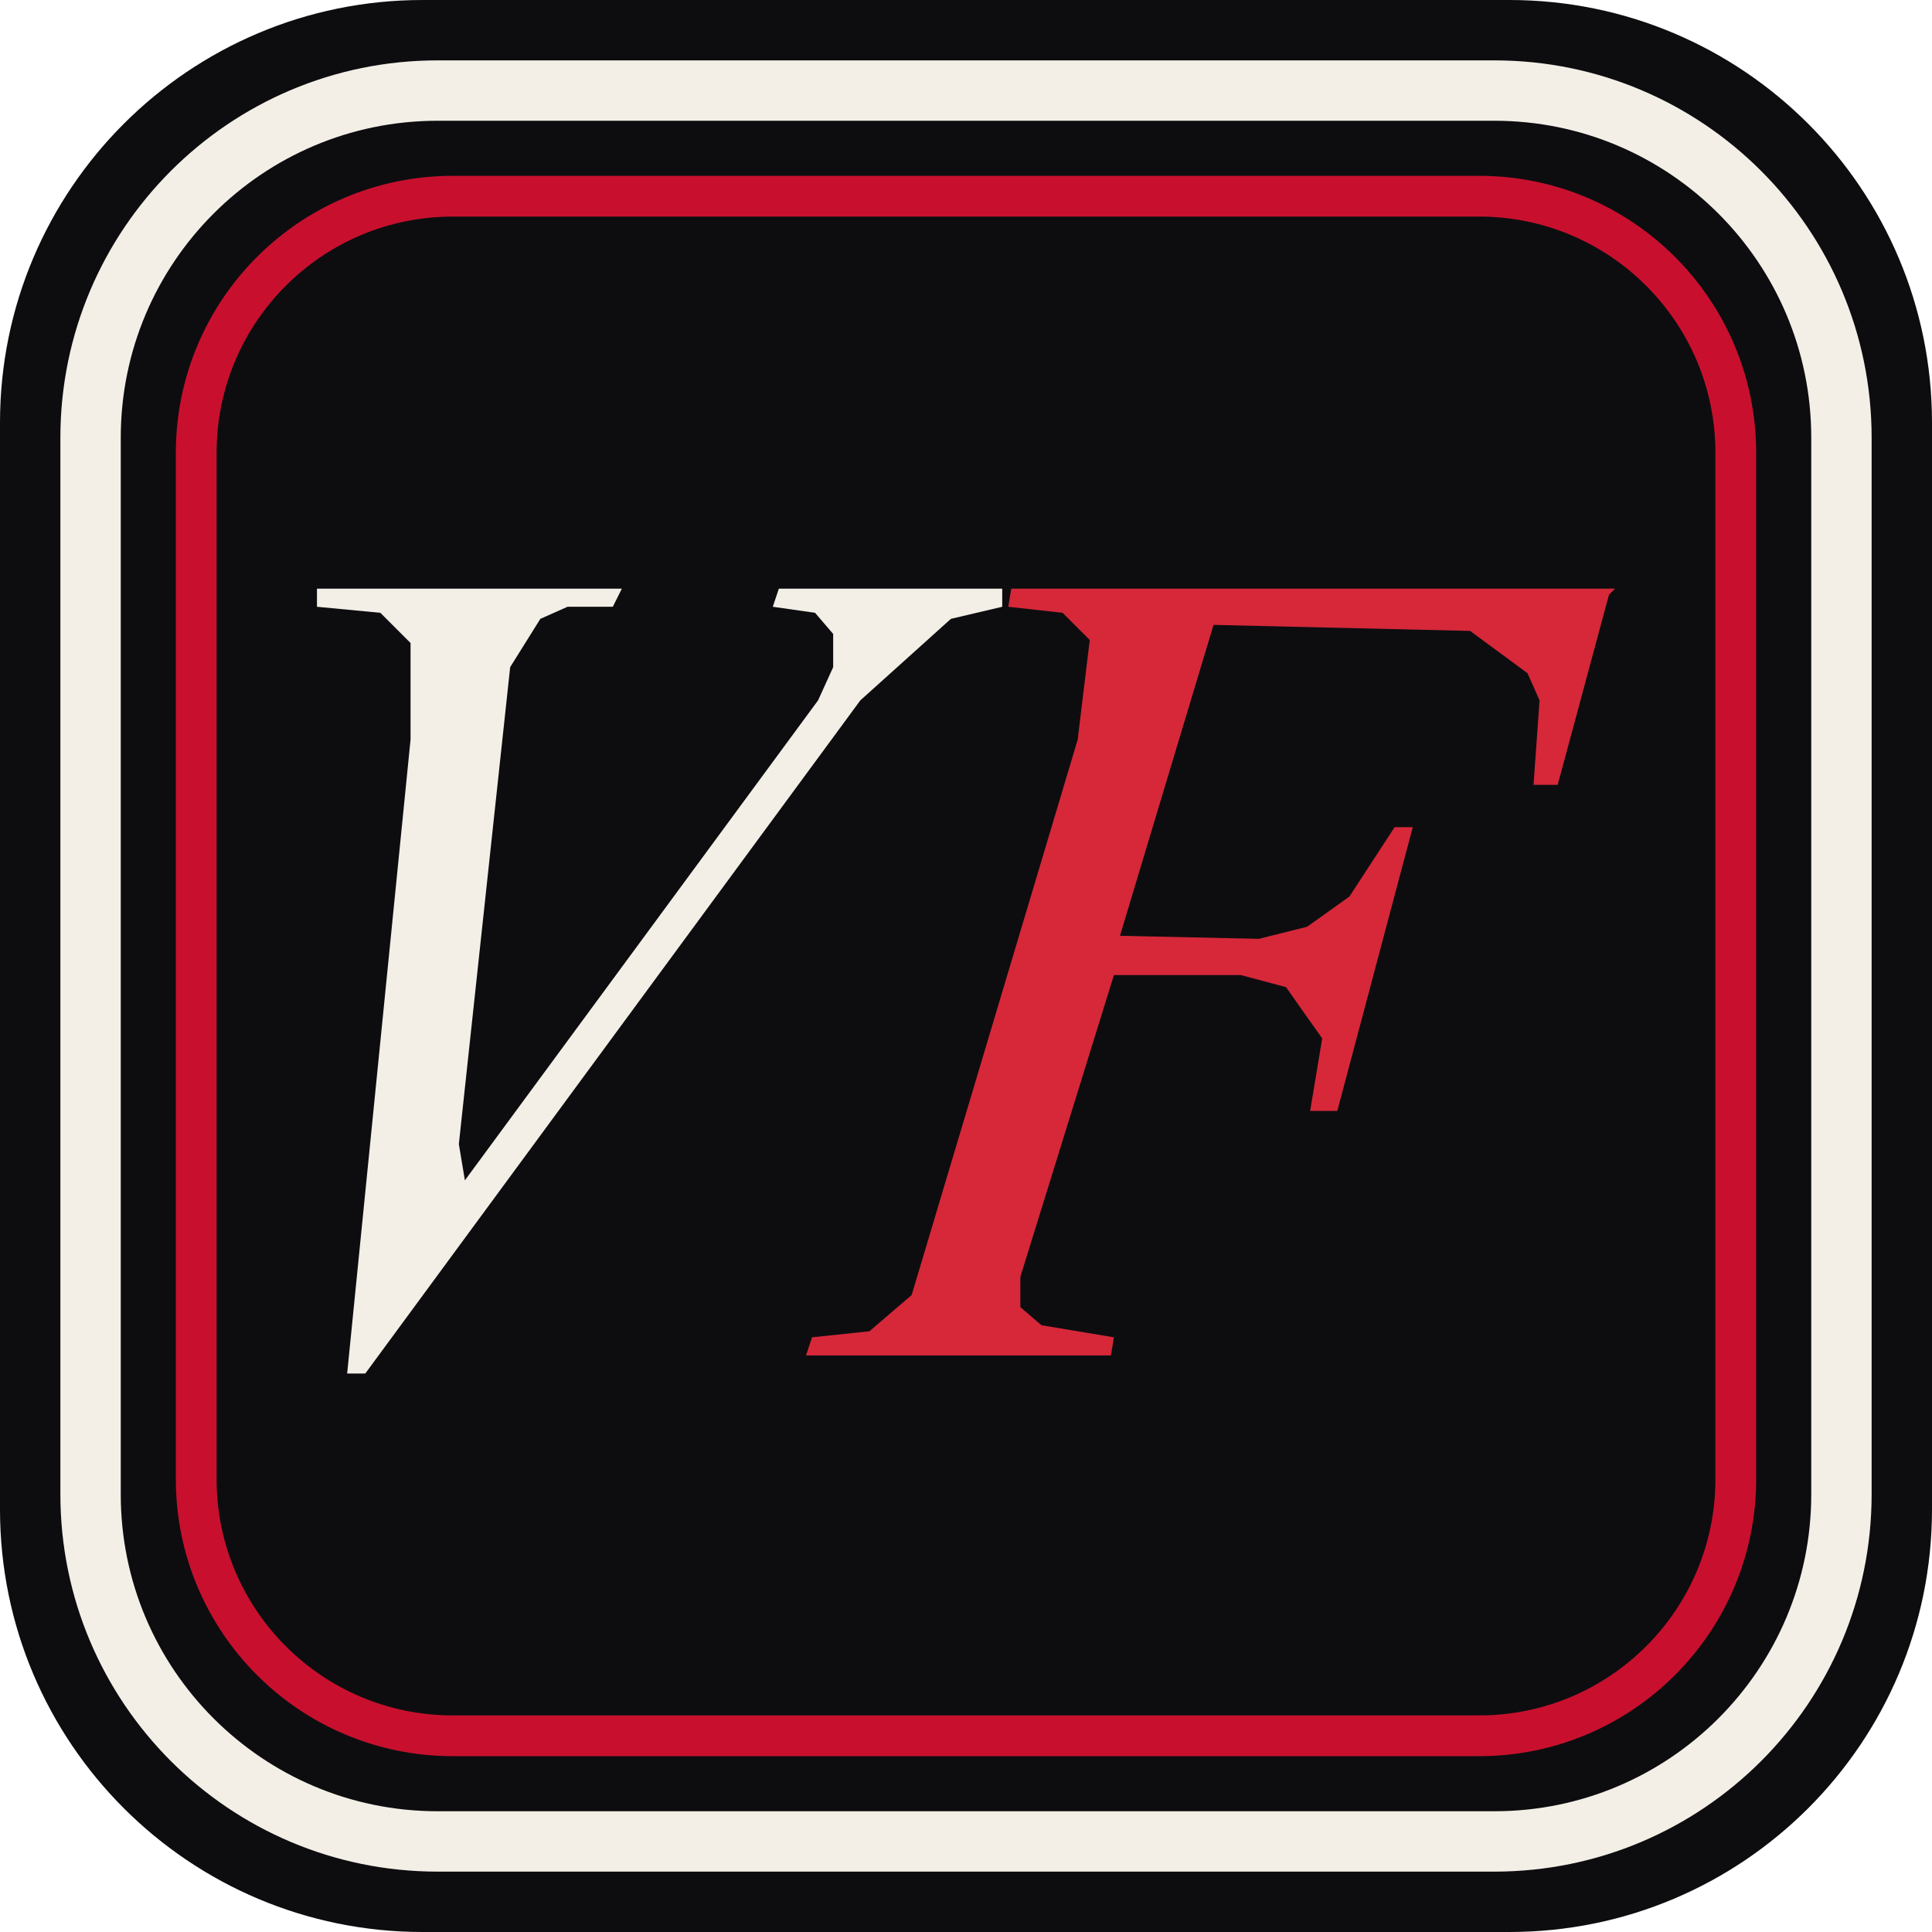
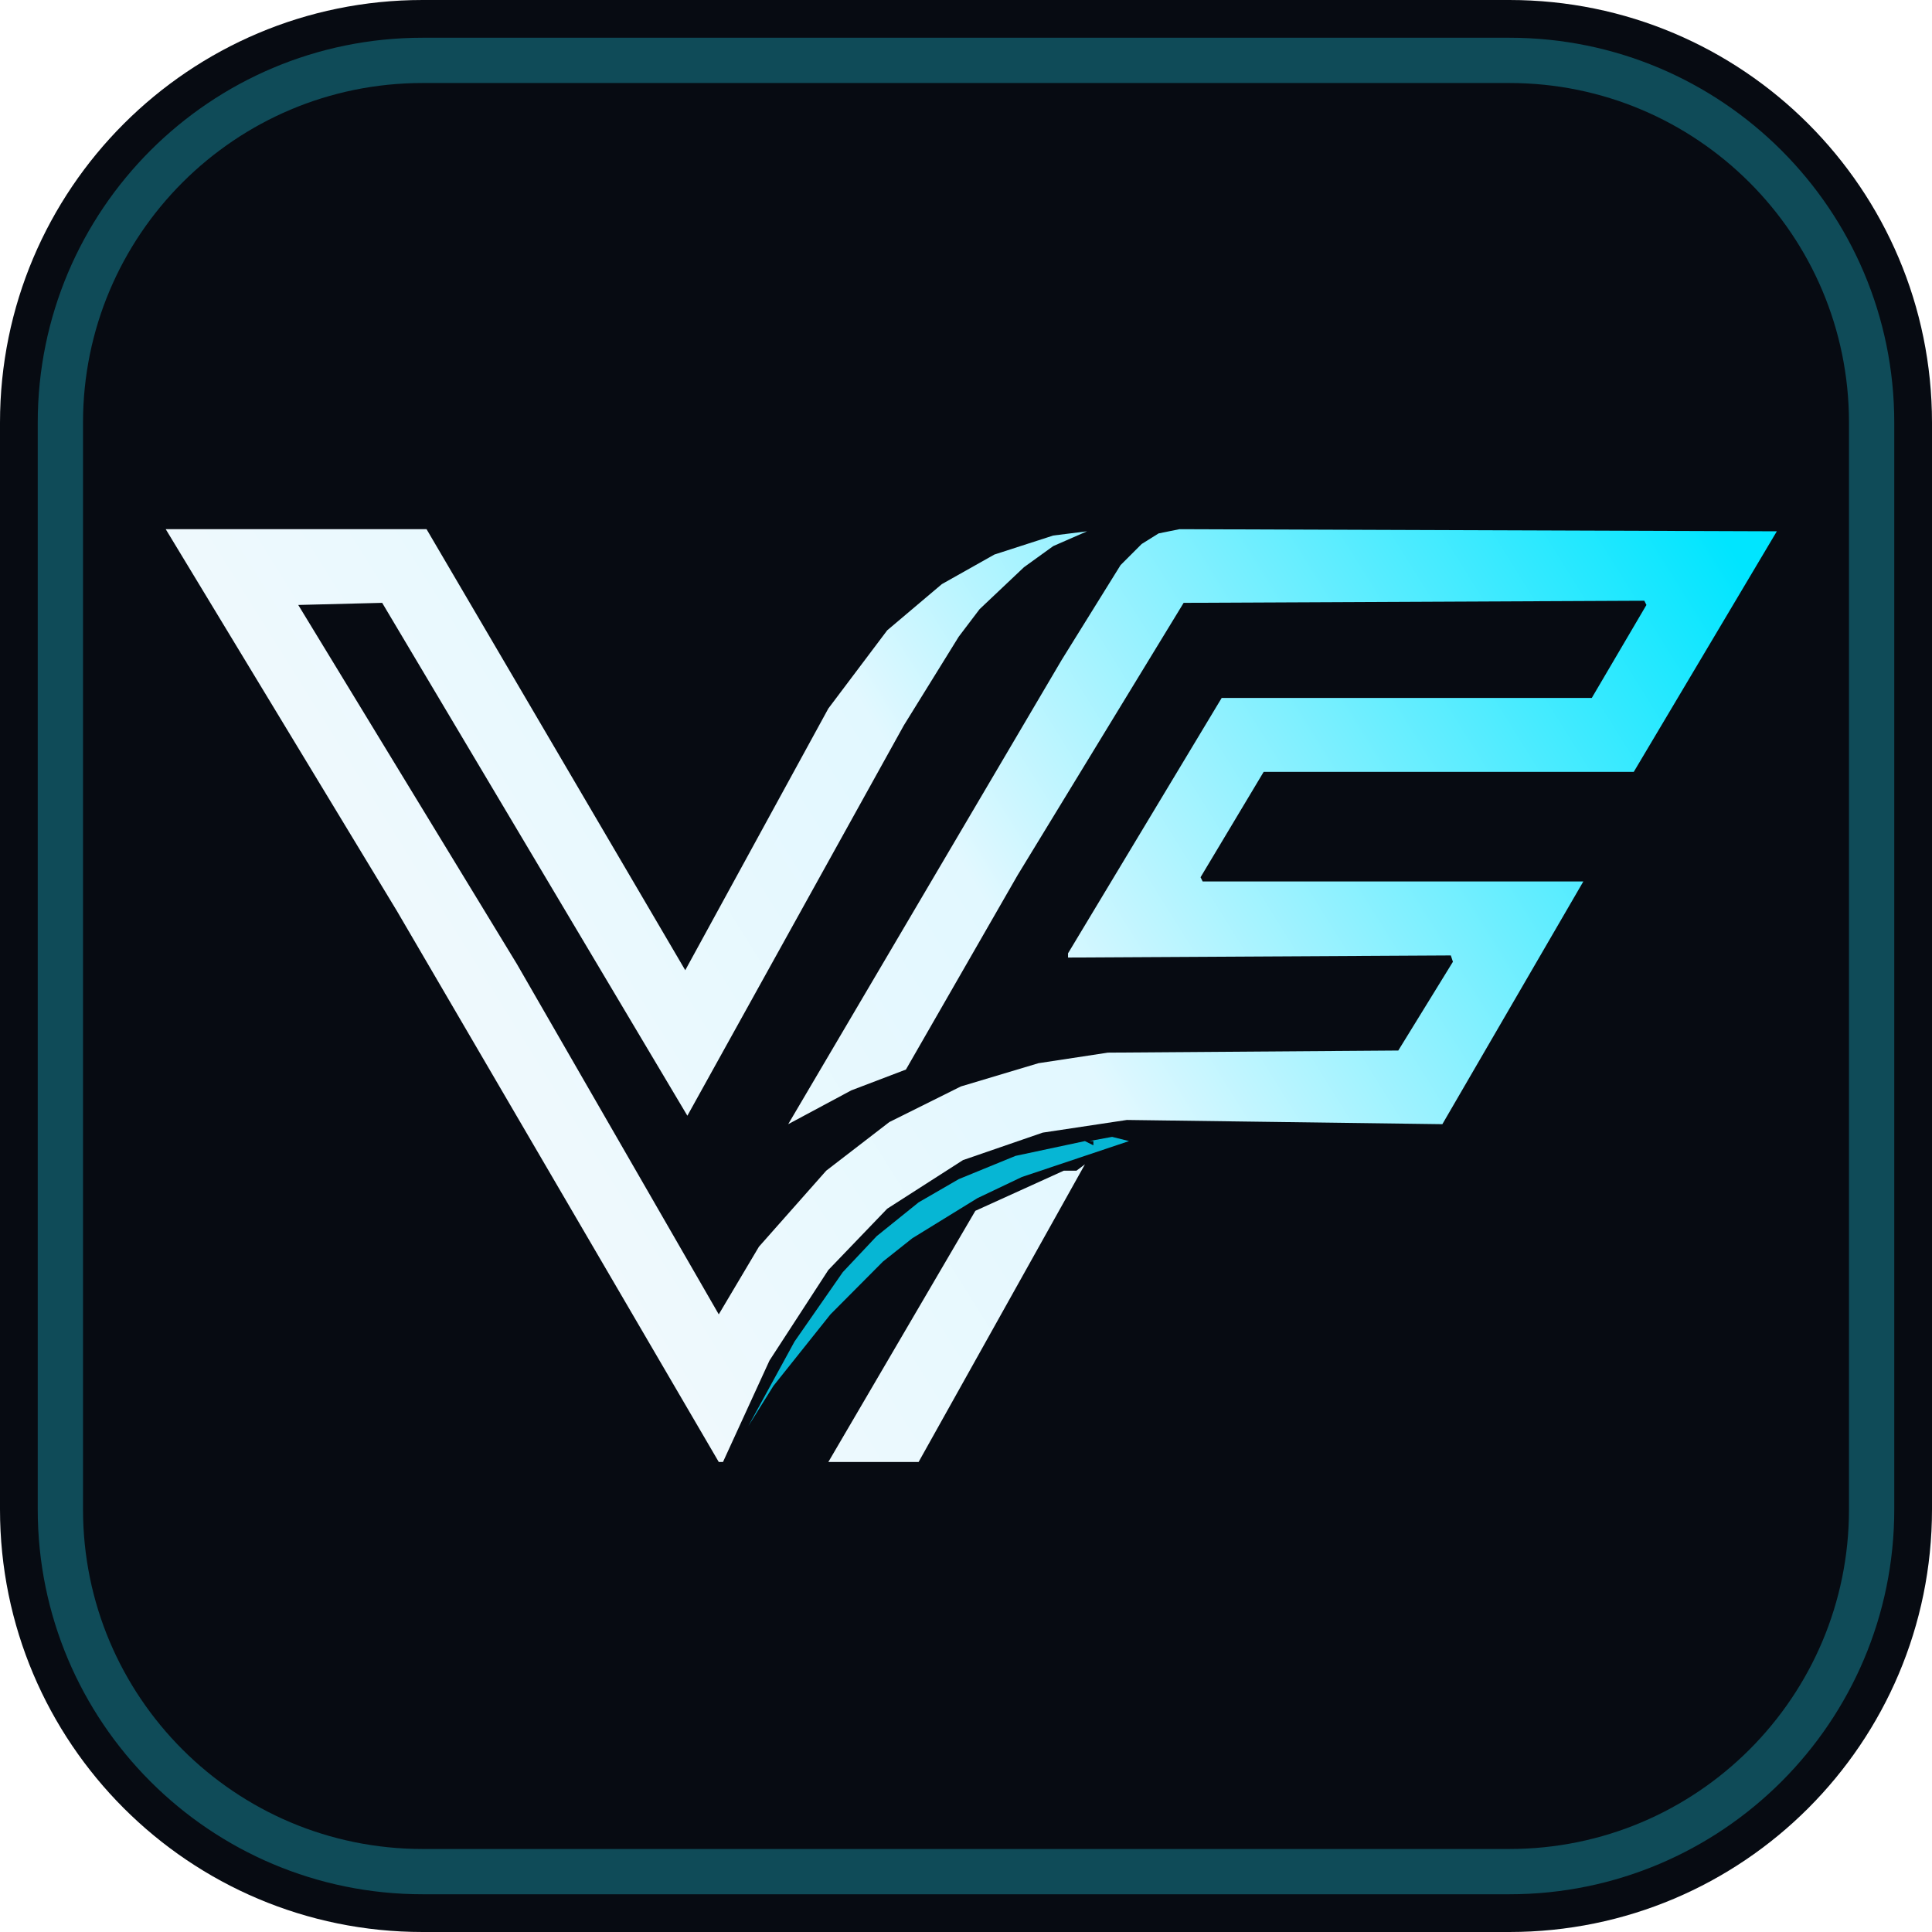
<svg xmlns="http://www.w3.org/2000/svg" viewBox="0 0 64 64" width="64" height="64" role="img" aria-label="Vision Flow Logo">
-   <rect width="64" height="64" rx="14" fill="#0D0D10" />
-   <rect x="3" y="3" width="58" height="58" rx="11.5" fill="none" stroke="#F3EFE6" stroke-width="2" />
-   <rect x="6.5" y="6.5" width="51" height="51" rx="8.5" fill="none" stroke="#C8102E" stroke-width="1.35" />
-   <path d="M33.2 19.5L25.8 19.5L25.6 20.1L27.0 20.3L27.6 21.0L27.6 22.1L27.1 23.2L15.4 39.1L15.2 37.9L16.9 22.1L17.9 20.5L18.8 20.1L20.3 20.1L20.6 19.5L10.5 19.5L10.5 20.1L12.6 20.3L13.6 21.3L13.6 24.5L11.5 45.5L12.1 45.5L28.5 23.2L31.5 20.5L33.2 20.1Z" fill="#F3EFE6" fill-rule="evenodd" />
-   <path d="M53.5 19.5L33.5 19.5L33.4 20.1L35.2 20.3L36.1 21.2L35.7 24.5L30.2 42.9L28.8 44.1L26.9 44.3L26.7 44.9L36.8 44.9L36.9 44.3L34.5 43.9L33.8 43.3L33.8 42.3L36.9 32.3L41.1 32.3L42.6 32.7L43.8 34.4L43.4 36.8L44.3 36.8L46.8 27.4L46.2 27.4L44.7 29.7L43.3 30.7L41.7 31.1L37.1 31.0L40.2 20.7L48.7 20.9L50.6 22.3L51.0 23.2L50.8 26.0L51.6 26.0L53.3 19.7Z" fill="#D62839" fill-rule="evenodd" />
+   <defs>
+     <linearGradient id="vfG" x1="8" y1="46" x2="56" y2="16" gradientUnits="userSpaceOnUse">
+       <stop offset="0" stop-color="#F8FAFC" />
+       <stop offset="0.52" stop-color="#E2F8FF" />
+       <stop offset="1" stop-color="#00E5FF" />
+     </linearGradient>
+   </defs>
+   <rect width="64" height="64" rx="14" fill="#070B12" />
+   <rect x="2" y="2" width="60" height="60" rx="12" fill="none" stroke="#22D3EE" stroke-opacity="0.32" stroke-width="1.5" />
+   <path d="M35.94 38.57L35.66 38.78L35.24 38.78L32.31 40.11L27.44 48.43L30.43 48.43ZM5.49 17.53L13.15 30.18L23.81 48.43L23.95 48.43L25.49 45.07L27.44 42.07L29.39 40.04L31.90 38.43L34.54 37.52L37.33 37.10L47.78 37.24L52.45 29.20L39.84 29.20L39.77 29.06L41.86 25.57L54.12 25.57L58.86 17.60L39.07 17.53L38.38 17.67L37.82 18.02L37.12 18.72L35.17 21.86L26.11 37.24L28.20 36.12L30.01 35.43L33.71 28.99L39.21 19.97L54.47 19.90L54.54 20.04L52.73 23.12L40.47 23.12L35.38 31.58L35.38 31.72L48.06 31.65L48.13 31.86L46.32 34.80L36.70 34.87L34.40 35.22L31.83 35.99L29.46 37.17L27.37 38.78L25.14 41.30L23.81 43.54L17.12 31.93L9.88 20.04L12.66 19.97L22.77 36.96L29.94 24.03L31.76 21.09L32.45 20.18L33.92 18.79L34.89 18.09L36.01 17.60L34.89 17.74L32.94 18.37L31.20 19.35L29.39 20.88L27.44 23.47L22.70 32.14L14.13 17.53Z" fill="url(#vfG)" fill-rule="evenodd" />
+   <path d="M37.40 37.80L36.84 37.66L36.08 37.80L36.22 37.80L36.22 37.94L35.94 37.80L33.64 38.29L31.76 39.06L30.43 39.83L29.04 40.95L27.92 42.14L26.32 44.44L24.79 47.24L25.62 45.91L27.51 43.54L29.25 41.79L30.22 41.02L32.38 39.69L33.85 38.99Z" fill="#06B6D4" fill-rule="evenodd" />
</svg>
